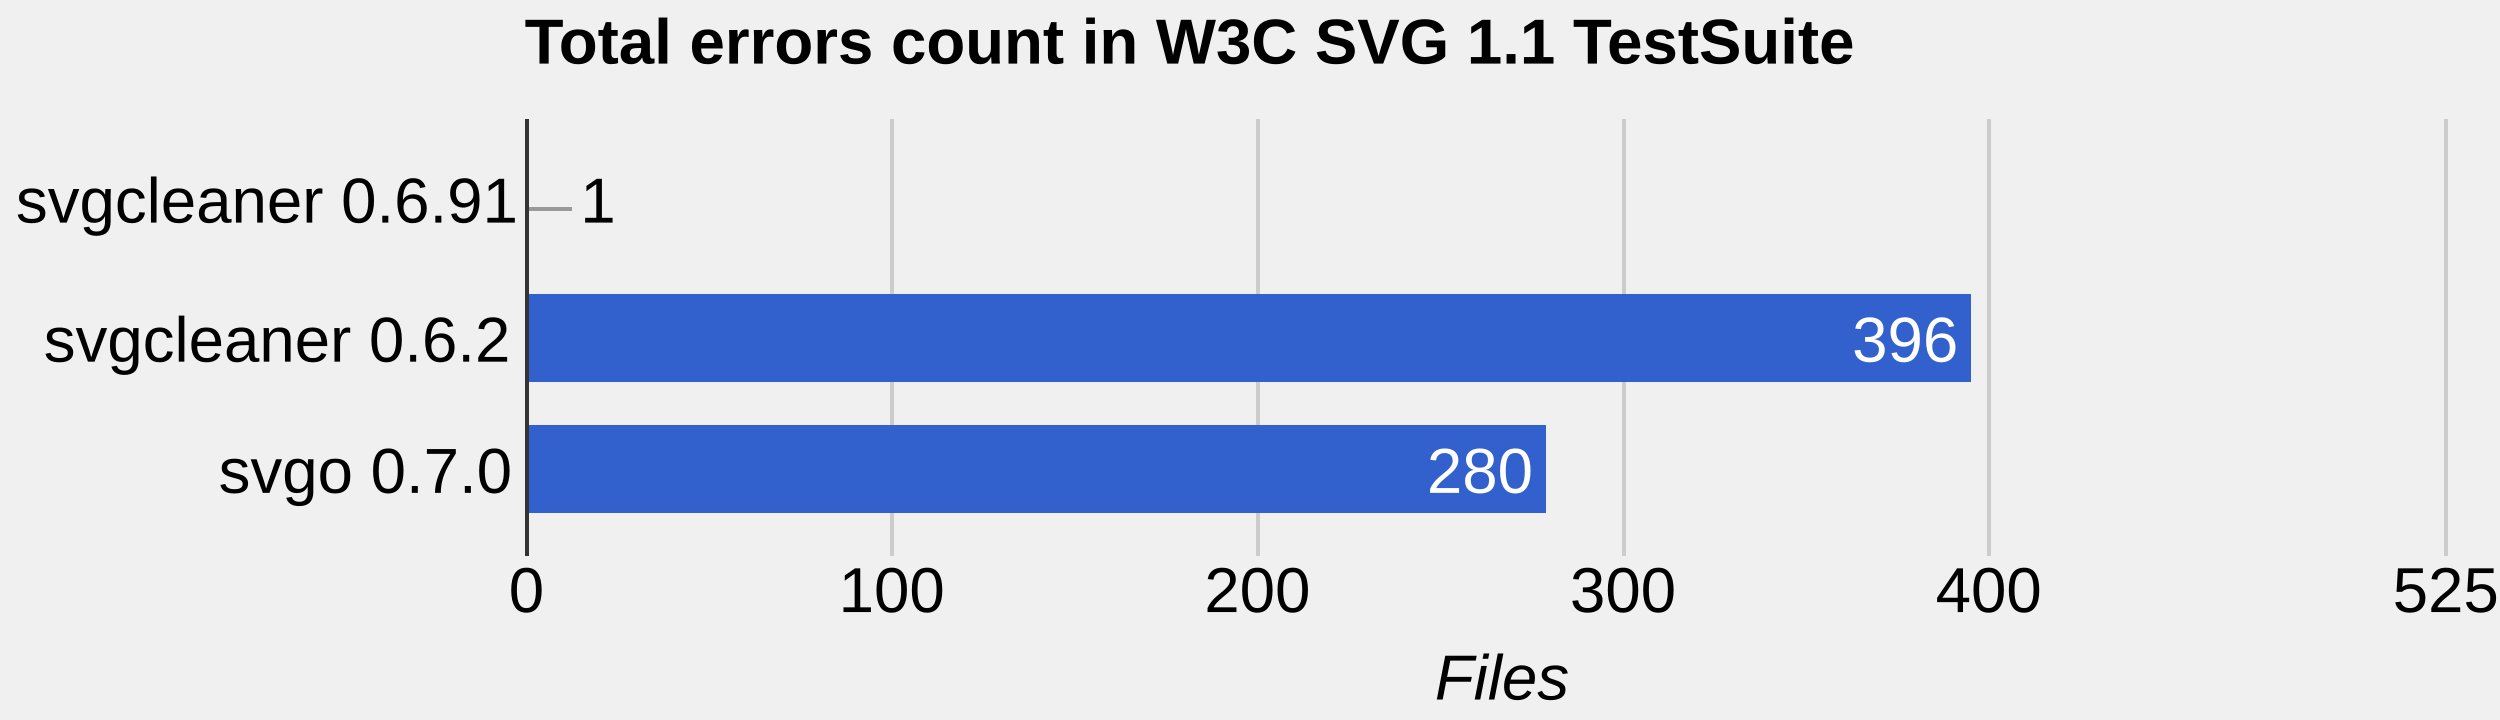
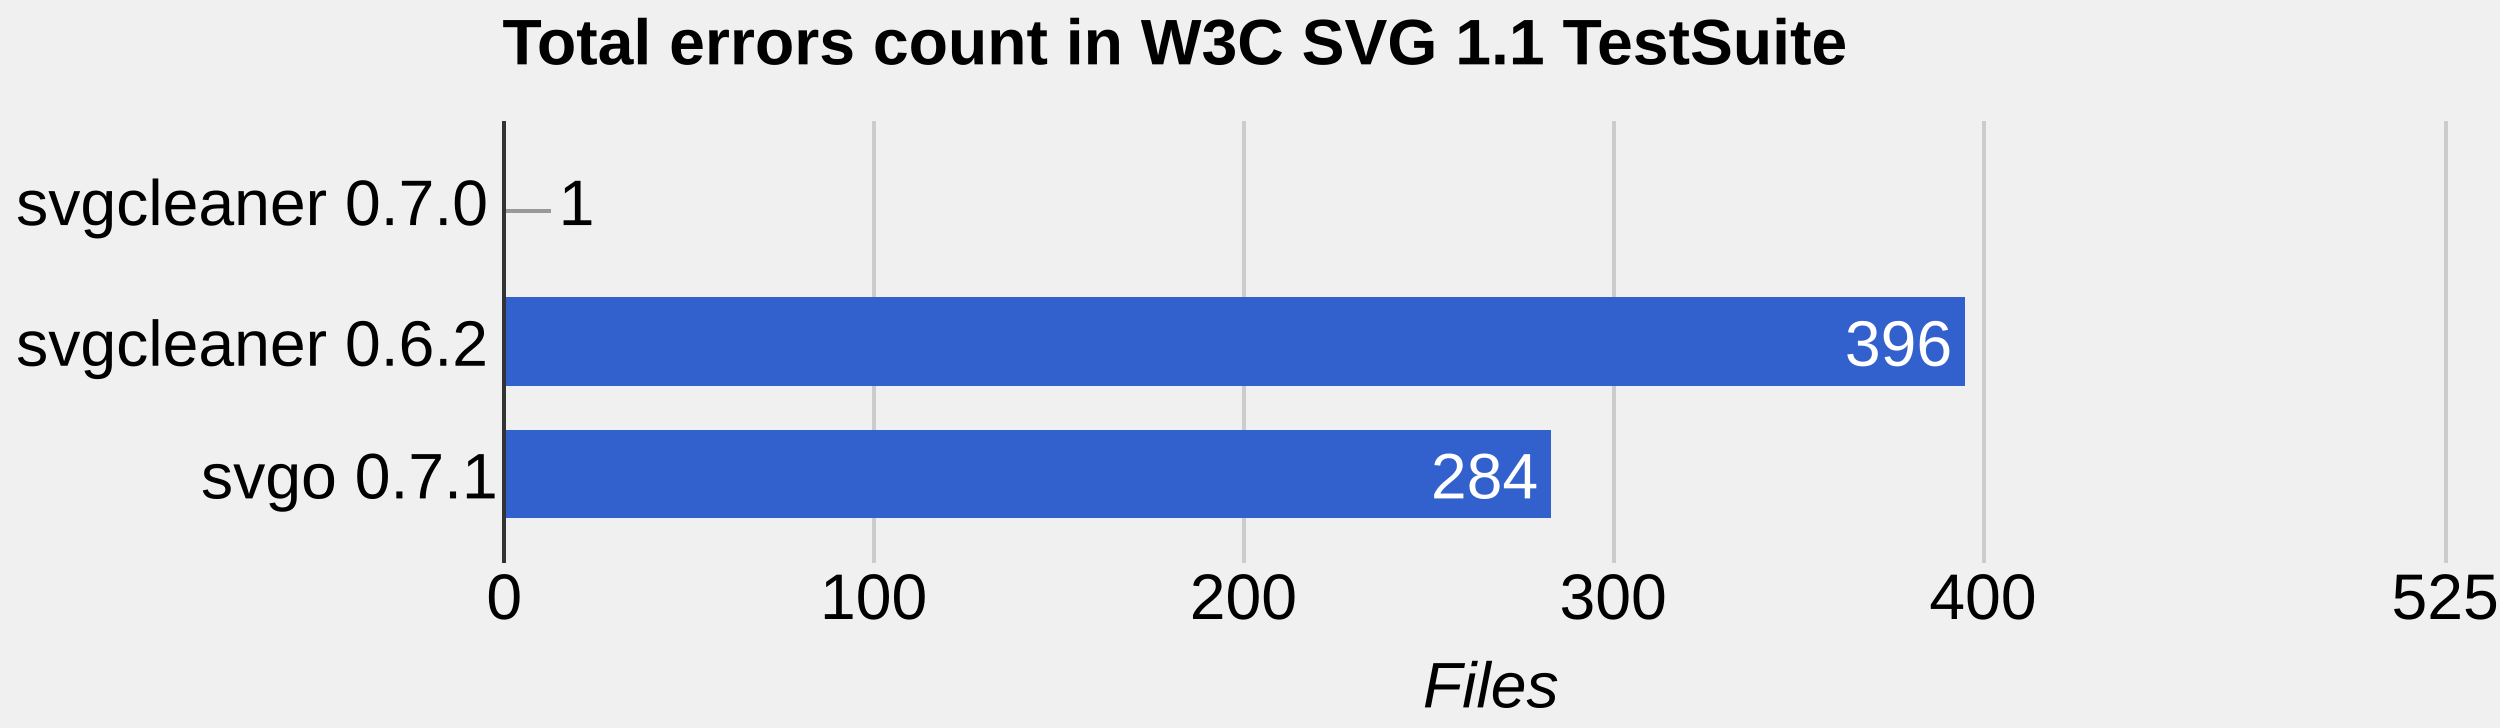
- <svg xmlns="http://www.w3.org/2000/svg" height="181" shape-rendering="crispEdges" width="629">
-   <text font-family="Arial" font-size="16" font-weight="bold" x="132" y="16">
+ <svg xmlns="http://www.w3.org/2000/svg" height="181" shape-rendering="crispEdges" width="622">
+   <text font-family="Arial" font-size="16" font-weight="bold" x="125" y="16">
        Total errors count in W3C SVG 1.1 TestSuite
    </text>
  <text font-family="Arial" font-size="16" x="4" y="56">
-         svgcleaner 0.6.91
+         svgcleaner 0.7.0
    </text>
-   <text font-family="Arial" font-size="16" x="11" y="91">
+   <text font-family="Arial" font-size="16" x="4" y="91">
        svgcleaner 0.6.2
    </text>
-   <text font-family="Arial" font-size="16" x="55" y="124">
-         svgo 0.7.0
+   <text font-family="Arial" font-size="16" x="50" y="124">
+         svgo 0.7.1
    </text>
-   <rect fill="#ccc" height="110" width="1" x="132" y="30" />
-   <text fill="#000" font-family="Arial" font-size="16" x="128" y="154">
+   <rect fill="#ccc" height="110" width="1" x="125" y="30" />
+   <text fill="#000" font-family="Arial" font-size="16" x="121" y="154">
        0
    </text>
-   <rect fill="#ccc" height="110" width="1" x="224" y="30" />
-   <text fill="#000" font-family="Arial" font-size="16" x="211" y="154">
+   <rect fill="#ccc" height="110" width="1" x="217" y="30" />
+   <text fill="#000" font-family="Arial" font-size="16" x="204" y="154">
        100
    </text>
-   <rect fill="#ccc" height="110" width="1" x="316" y="30" />
-   <text fill="#000" font-family="Arial" font-size="16" x="303" y="154">
+   <rect fill="#ccc" height="110" width="1" x="309" y="30" />
+   <text fill="#000" font-family="Arial" font-size="16" x="296" y="154">
        200
    </text>
-   <rect fill="#ccc" height="110" width="1" x="408" y="30" />
-   <text fill="#000" font-family="Arial" font-size="16" x="395" y="154">
+   <rect fill="#ccc" height="110" width="1" x="401" y="30" />
+   <text fill="#000" font-family="Arial" font-size="16" x="388" y="154">
        300
    </text>
-   <rect fill="#ccc" height="110" width="1" x="500" y="30" />
-   <text fill="#000" font-family="Arial" font-size="16" x="487" y="154">
+   <rect fill="#ccc" height="110" width="1" x="493" y="30" />
+   <text fill="#000" font-family="Arial" font-size="16" x="480" y="154">
        400
    </text>
-   <rect fill="#ccc" height="110" width="1" x="615" y="30" />
-   <text fill="#000" font-family="Arial" font-size="16" x="602" y="154">
+   <rect fill="#ccc" height="110" width="1" x="608" y="30" />
+   <text fill="#000" font-family="Arial" font-size="16" x="595" y="154">
        525
    </text>
-   <rect fill="#3260cd" height="22" width="0" x="132" y="41" />
-   <rect fill="#999" height="1" width="12" x="132" y="52" />
-   <text fill="#000" font-family="Arial" font-size="16" x="146" y="56">
+   <rect fill="#3260cd" height="22" width="0" x="125" y="41" />
+   <rect fill="#999" height="1" width="12" x="125" y="52" />
+   <text fill="#000" font-family="Arial" font-size="16" x="139" y="56">
        1
    </text>
-   <rect fill="#3260cd" height="22" width="364" x="132" y="74" />
-   <text fill="#fff" font-family="Arial" font-size="16" x="466" y="91">
+   <rect fill="#3260cd" height="22" width="364" x="125" y="74" />
+   <text fill="#fff" font-family="Arial" font-size="16" x="459" y="91">
        396
    </text>
-   <rect fill="#3260cd" height="22" width="257" x="132" y="107" />
-   <text fill="#fff" font-family="Arial" font-size="16" x="359" y="124">
-         280
+   <rect fill="#3260cd" height="22" width="261" x="125" y="107" />
+   <text fill="#fff" font-family="Arial" font-size="16" x="356" y="124">
+         284
    </text>
-   <rect fill="#333" height="110" width="1" x="132" y="30" />
-   <text font-family="Arial" font-size="16" font-style="italic" x="361" y="176">
+   <rect fill="#333" height="110" width="1" x="125" y="30" />
+   <text font-family="Arial" font-size="16" font-style="italic" x="354" y="176">
        Files
    </text>
</svg>
